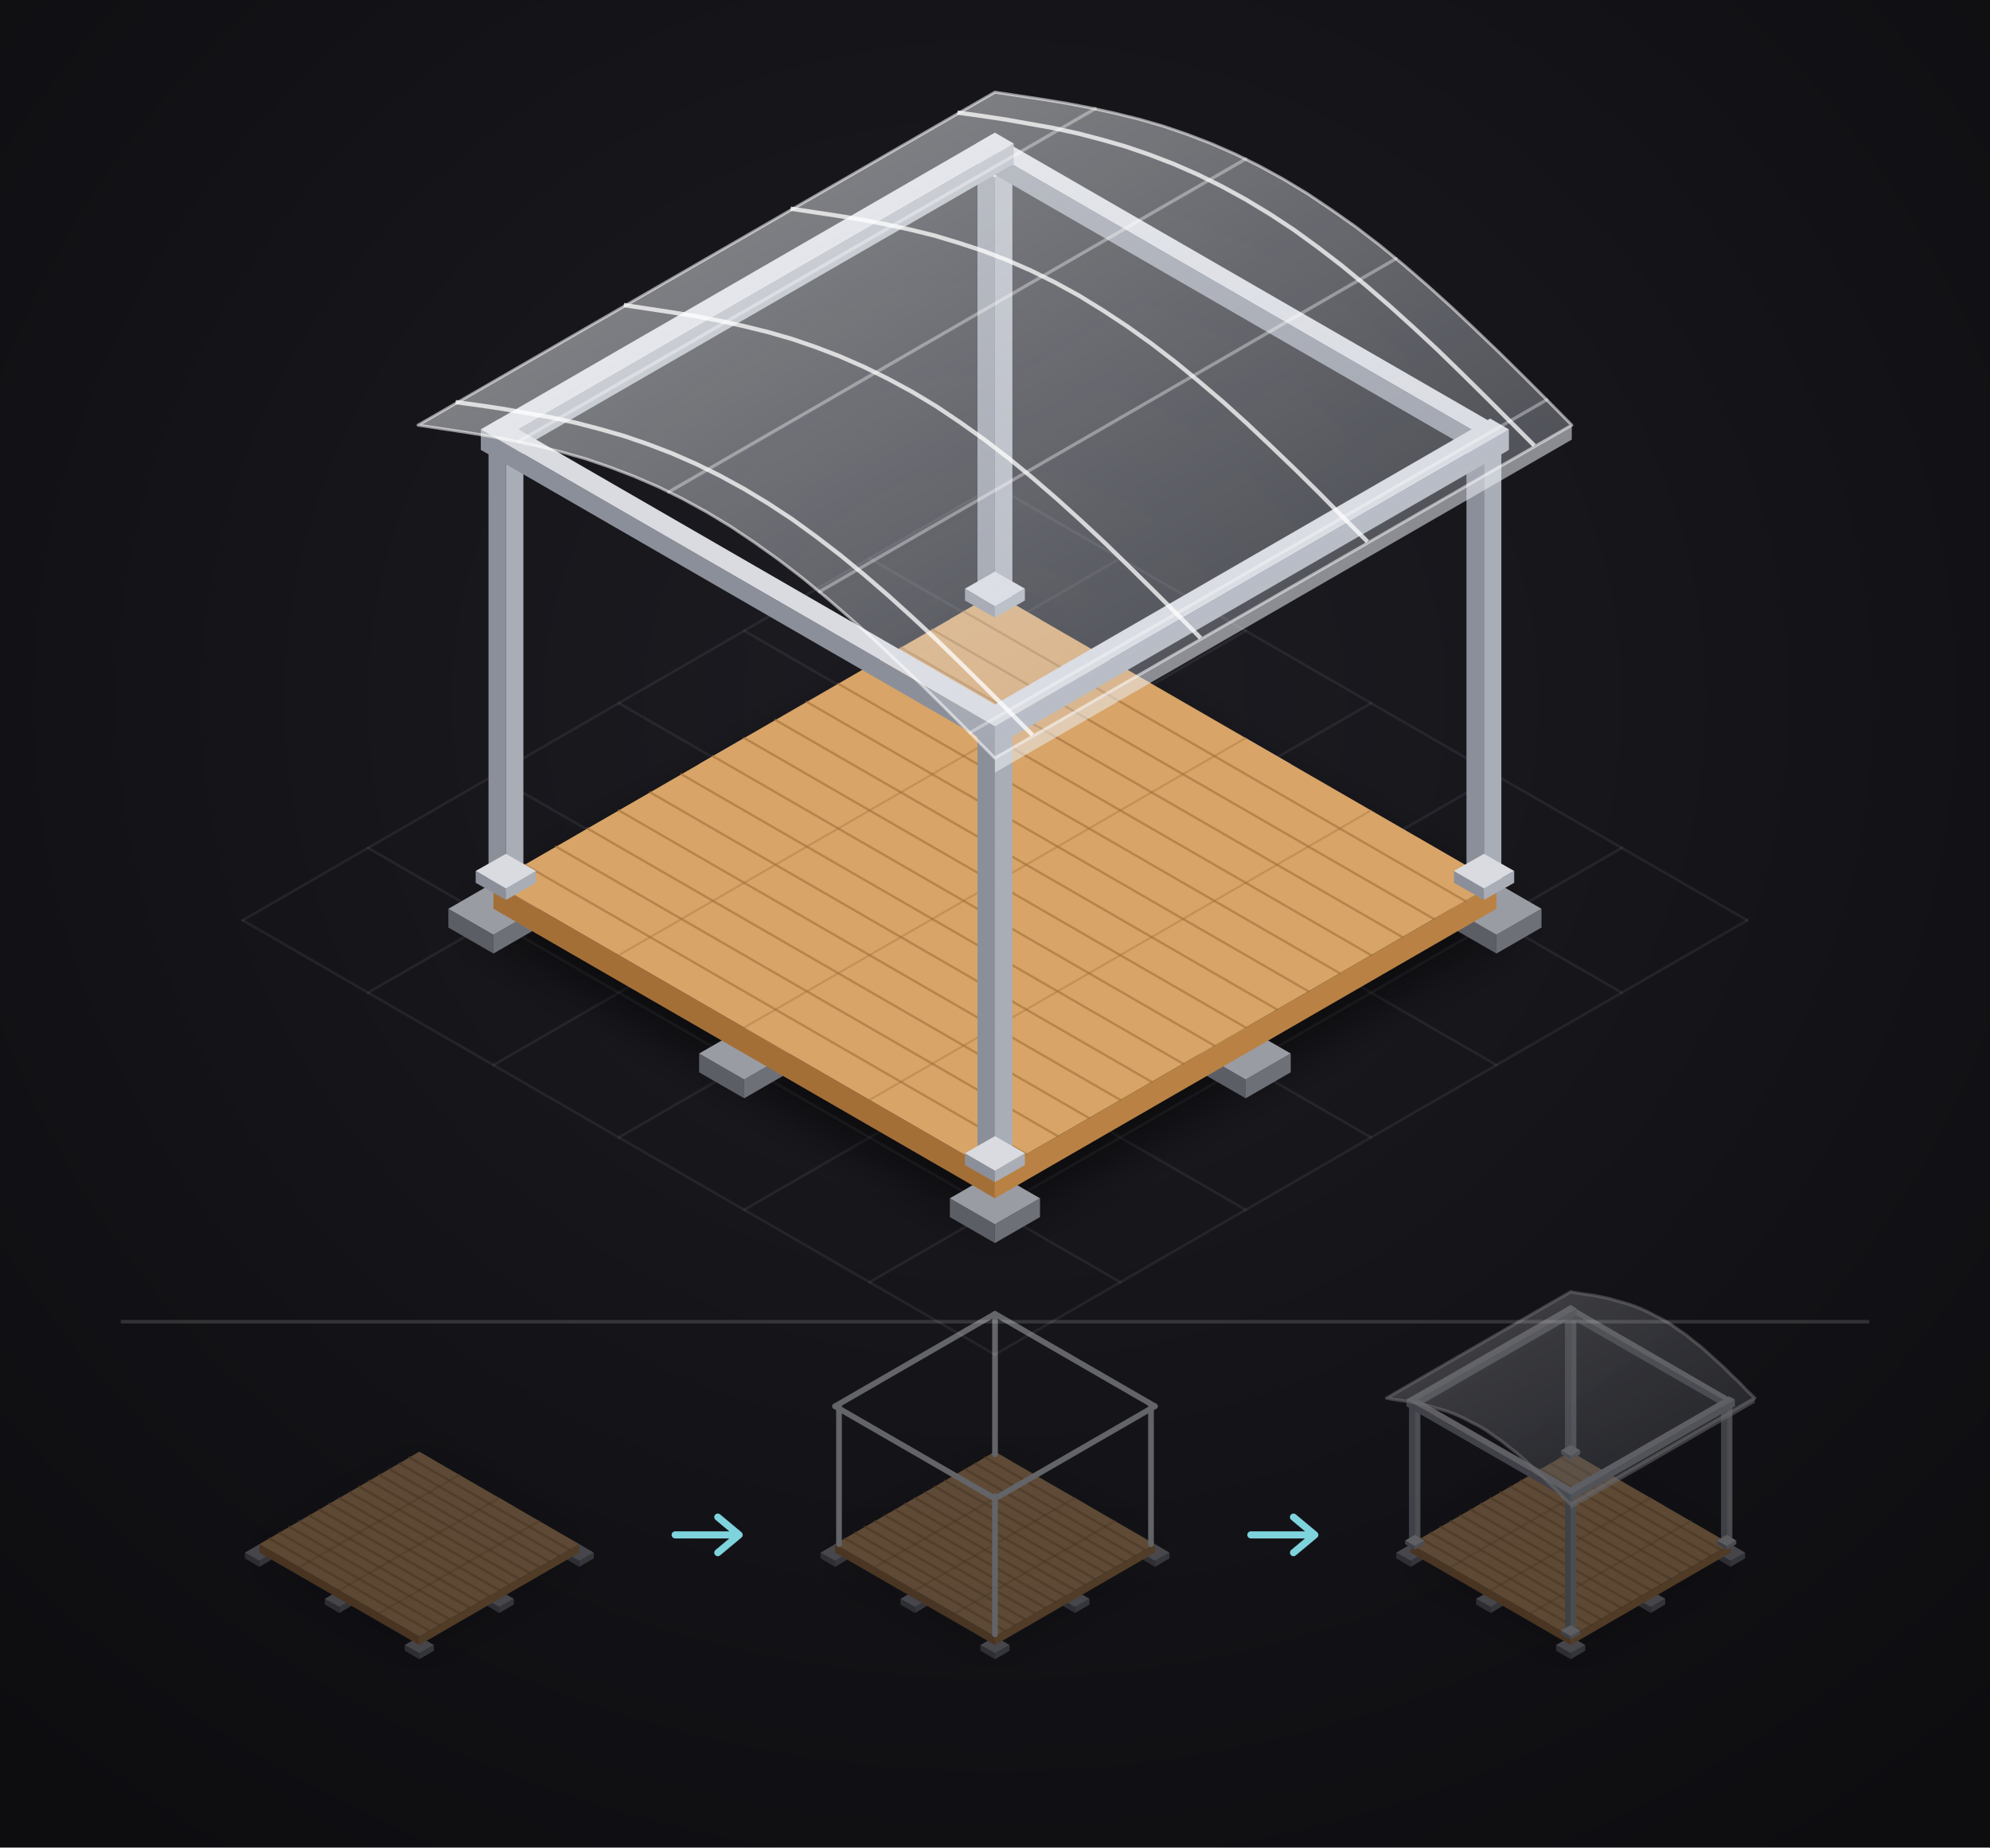
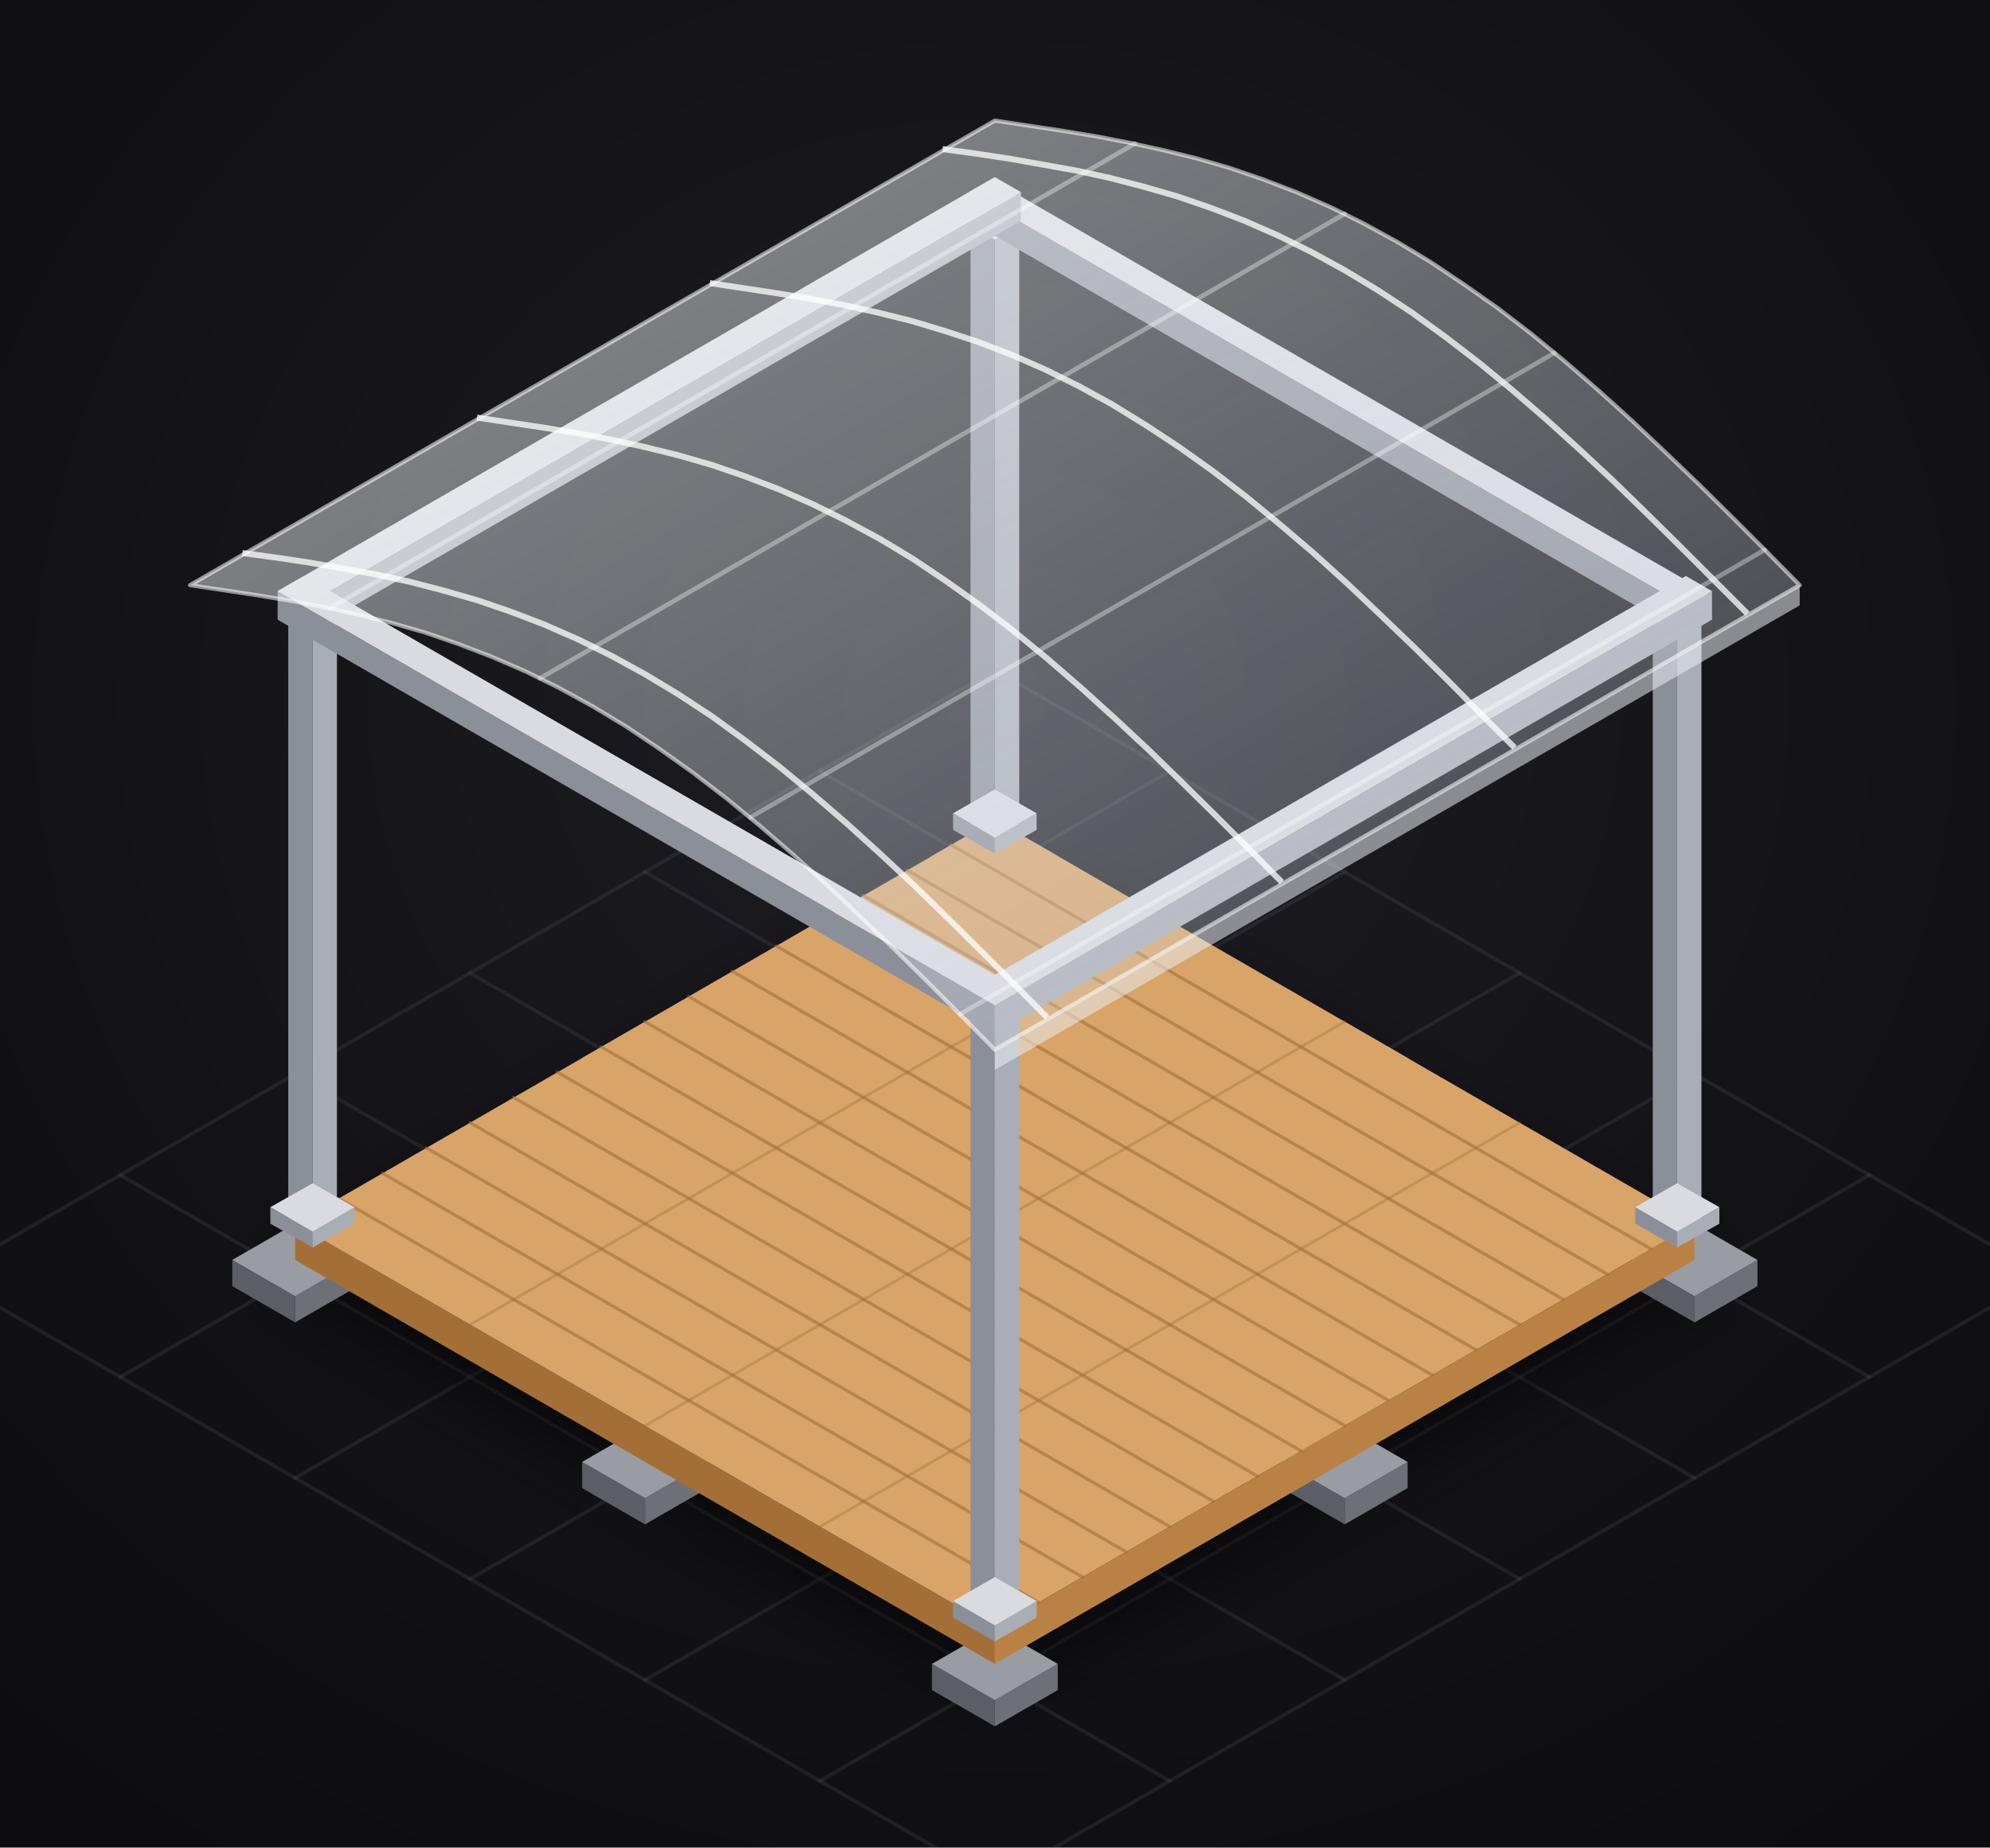
<svg xmlns="http://www.w3.org/2000/svg" viewBox="0 0 560 520" role="img" aria-labelledby="t d">
  <defs>
    <radialGradient id="fondo" cx=".5" cy=".38" r=".75">
      <stop stop-color="#1c1c22" />
      <stop offset="1" stop-color="#0d0d10" />
    </radialGradient>
    <filter id="blur" x="-30%" y="-30%" width="160%" height="160%">
      <feGaussianBlur stdDeviation="7" />
    </filter>
    <linearGradient id="vidrio" x1="0" y1="0" x2="1" y2="1">
      <stop stop-color="#ffffff" stop-opacity=".55" />
      <stop offset="1" stop-color="#cfd6e4" stop-opacity=".22" />
    </linearGradient>
    <linearGradient id="molde" x1="0" y1="0" x2="0" y2="1">
      <stop stop-color="#7fd3dc" stop-opacity=".30" />
      <stop offset="1" stop-color="#7fd3dc" stop-opacity=".14" />
    </linearGradient>
    <pattern id="tablas" width="10" height="10" patternUnits="userSpaceOnUse">
      <rect width="10" height="10" fill="#d8a467" />
      <path d="M0 9.5H10" stroke="#9c6a35" stroke-opacity=".55" />
    </pattern>
  </defs>
  <style>

@keyframes deck{0%{opacity:0;transform:translateY(-30px)}6%,92%{opacity:1;transform:none}98%,100%{opacity:0;transform:none}}
@keyframes postes{0%,26%{opacity:0;transform:scaleY(0)}36%,92%{opacity:1;transform:scaleY(1)}98%,100%{opacity:0;transform:scaleY(1)}}
@keyframes vigas{0%,36%{opacity:0;transform:translateY(-26px)}44%,92%{opacity:1;transform:none}98%,100%{opacity:0}}
@keyframes techo{0%,52%{opacity:0;transform:translateY(-70px)}64%,92%{opacity:1;transform:none}98%,100%{opacity:0}}
.deck{animation:deck 9s cubic-bezier(.2,.8,.2,1) infinite}
.postes{transform-box:fill-box;transform-origin:50% 100%;animation:postes 9s cubic-bezier(.2,.8,.2,1) infinite}
.vigas{animation:vigas 9s cubic-bezier(.2,.8,.2,1) infinite}
.techo{animation:techo 9s cubic-bezier(.2,.8,.2,1) infinite}
@keyframes paso1{0%,5%{opacity:.38}9%,28%{opacity:1}32%,100%{opacity:.38}}
.paso1{animation:paso1 9s ease-in-out infinite;opacity:.38}
@keyframes paso2{0%,29%{opacity:.38}33%,54%{opacity:1}58%,100%{opacity:.38}}
.paso2{animation:paso2 9s ease-in-out infinite;opacity:.38}
@keyframes paso3{0%,55%{opacity:.38}59%,90%{opacity:1}94%,100%{opacity:.38}}
.paso3{animation:paso3 9s ease-in-out infinite;opacity:.38}
.en-pausa *{animation-play-state:paused!important}
@media (prefers-reduced-motion:reduce){*{animation:none!important}}
</style>
  <rect width="560" height="520" fill="url(#fondo)" />
-   <g transform="translate(20.7 55.3) scale(0.926)">
+   <g transform="translate(-81.8 74.9) scale(1.292)">
    <line x1="280.0" y1="88.0" x2="51.4" y2="220.0" stroke="#8a8796" stroke-width="0.8" stroke-linecap="round" opacity="0.13" />
    <line x1="280.0" y1="88.0" x2="508.6" y2="220.0" stroke="#8a8796" stroke-width="0.8" stroke-linecap="round" opacity="0.13" />
    <line x1="318.1" y1="110.0" x2="89.5" y2="242.0" stroke="#8a8796" stroke-width="0.8" stroke-linecap="round" opacity="0.13" />
    <line x1="241.9" y1="110.0" x2="470.5" y2="242.0" stroke="#8a8796" stroke-width="0.8" stroke-linecap="round" opacity="0.13" />
    <line x1="356.2" y1="132.0" x2="127.6" y2="264.0" stroke="#8a8796" stroke-width="0.8" stroke-linecap="round" opacity="0.13" />
    <line x1="203.8" y1="132.0" x2="432.4" y2="264.0" stroke="#8a8796" stroke-width="0.8" stroke-linecap="round" opacity="0.13" />
    <line x1="394.3" y1="154.0" x2="165.7" y2="286.0" stroke="#8a8796" stroke-width="0.8" stroke-linecap="round" opacity="0.13" />
    <line x1="165.7" y1="154.0" x2="394.3" y2="286.0" stroke="#8a8796" stroke-width="0.8" stroke-linecap="round" opacity="0.13" />
    <line x1="432.4" y1="176.0" x2="203.8" y2="308.0" stroke="#8a8796" stroke-width="0.8" stroke-linecap="round" opacity="0.13" />
    <line x1="127.6" y1="176.0" x2="356.2" y2="308.0" stroke="#8a8796" stroke-width="0.8" stroke-linecap="round" opacity="0.13" />
    <line x1="470.5" y1="198.0" x2="241.9" y2="330.0" stroke="#8a8796" stroke-width="0.8" stroke-linecap="round" opacity="0.13" />
    <line x1="89.5" y1="198.0" x2="318.1" y2="330.0" stroke="#8a8796" stroke-width="0.8" stroke-linecap="round" opacity="0.13" />
    <line x1="508.6" y1="220.0" x2="280.0" y2="352.0" stroke="#8a8796" stroke-width="0.8" stroke-linecap="round" opacity="0.13" />
    <line x1="51.4" y1="220.0" x2="280.0" y2="352.0" stroke="#8a8796" stroke-width="0.8" stroke-linecap="round" opacity="0.13" />
    <g class="deck">
      <polygon points="280.0,127.6 440.0,220.0 280.0,312.4 120.0,220.0" fill="#000" opacity="0.5" filter="url(#blur)" />
      <polygon points="266.3,134.2 280.0,142.1 280.0,136.4 266.3,128.5" fill="#5c5e65" />
      <polygon points="293.7,134.2 280.0,142.1 280.0,136.4 293.7,128.5" fill="#6e7077" />
      <polygon points="280.0,120.6 293.7,128.5 280.0,136.4 266.3,128.5" fill="#9a9ca3" />
      <polygon points="418.7,222.2 432.4,230.1 432.4,224.4 418.7,216.5" fill="#5c5e65" />
      <polygon points="446.1,222.2 432.4,230.1 432.4,224.4 446.1,216.5" fill="#6e7077" />
      <polygon points="432.4,208.6 446.1,216.5 432.4,224.4 418.7,216.5" fill="#9a9ca3" />
      <polygon points="113.9,222.2 127.6,230.1 127.6,224.4 113.9,216.5" fill="#5c5e65" />
      <polygon points="141.3,222.2 127.6,230.1 127.6,224.4 141.3,216.5" fill="#6e7077" />
      <polygon points="127.6,208.6 141.3,216.5 127.6,224.4 113.9,216.5" fill="#9a9ca3" />
      <polygon points="266.3,310.2 280.0,318.1 280.0,312.4 266.3,304.5" fill="#5c5e65" />
      <polygon points="293.7,310.2 280.0,318.1 280.0,312.4 293.7,304.5" fill="#6e7077" />
      <polygon points="280.0,296.6 293.7,304.5 280.0,312.4 266.3,304.5" fill="#9a9ca3" />
      <polygon points="342.5,178.2 356.2,186.1 356.2,180.4 342.5,172.5" fill="#5c5e65" />
      <polygon points="369.9,178.2 356.2,186.1 356.2,180.4 369.9,172.5" fill="#6e7077" />
      <polygon points="356.2,164.6 369.9,172.5 356.2,180.4 342.5,172.5" fill="#9a9ca3" />
      <polygon points="190.1,178.2 203.8,186.1 203.8,180.4 190.1,172.5" fill="#5c5e65" />
      <polygon points="217.5,178.2 203.8,186.1 203.8,180.4 217.5,172.5" fill="#6e7077" />
      <polygon points="203.8,164.6 217.5,172.5 203.8,180.4 190.1,172.5" fill="#9a9ca3" />
      <polygon points="342.5,266.2 356.2,274.1 356.2,268.4 342.5,260.5" fill="#5c5e65" />
      <polygon points="369.9,266.2 356.2,274.1 356.2,268.4 369.9,260.5" fill="#6e7077" />
      <polygon points="356.2,252.6 369.9,260.5 356.2,268.4 342.5,260.5" fill="#9a9ca3" />
      <polygon points="190.1,266.2 203.8,274.1 203.8,268.4 190.1,260.5" fill="#5c5e65" />
      <polygon points="217.5,266.2 203.8,274.1 203.8,268.4 217.5,260.5" fill="#6e7077" />
      <polygon points="203.8,252.6 217.5,260.5 203.8,268.4 190.1,260.5" fill="#9a9ca3" />
      <polygon points="127.6,216.5 280.0,304.5 280.0,296.6 127.6,208.6" fill="#a46f37" />
      <polygon points="432.4,216.5 280.0,304.5 280.0,296.6 432.4,208.6" fill="#b98244" />
      <polygon points="280.0,120.6 432.4,208.6 280.0,296.6 127.6,208.6" fill="#d8a467" />
      <line x1="270.5" y1="126.1" x2="422.9" y2="214.1" stroke="#9c6a35" stroke-width="0.7" stroke-linecap="round" opacity=".55" />
      <line x1="260.9" y1="131.6" x2="413.4" y2="219.6" stroke="#9c6a35" stroke-width="0.7" stroke-linecap="round" opacity=".55" />
      <line x1="251.4" y1="137.1" x2="403.8" y2="225.1" stroke="#9c6a35" stroke-width="0.7" stroke-linecap="round" opacity=".55" />
      <line x1="241.9" y1="142.6" x2="394.3" y2="230.6" stroke="#9c6a35" stroke-width="0.7" stroke-linecap="round" opacity=".55" />
      <line x1="232.4" y1="148.1" x2="384.8" y2="236.1" stroke="#9c6a35" stroke-width="0.7" stroke-linecap="round" opacity=".55" />
      <line x1="222.8" y1="153.6" x2="375.3" y2="241.6" stroke="#9c6a35" stroke-width="0.7" stroke-linecap="round" opacity=".55" />
      <line x1="213.3" y1="159.1" x2="365.7" y2="247.1" stroke="#9c6a35" stroke-width="0.7" stroke-linecap="round" opacity=".55" />
      <line x1="203.8" y1="164.6" x2="356.2" y2="252.6" stroke="#9c6a35" stroke-width="0.7" stroke-linecap="round" opacity=".55" />
      <line x1="194.3" y1="170.1" x2="346.7" y2="258.1" stroke="#9c6a35" stroke-width="0.7" stroke-linecap="round" opacity=".55" />
      <line x1="184.7" y1="175.6" x2="337.2" y2="263.6" stroke="#9c6a35" stroke-width="0.7" stroke-linecap="round" opacity=".55" />
      <line x1="175.2" y1="181.1" x2="327.6" y2="269.1" stroke="#9c6a35" stroke-width="0.7" stroke-linecap="round" opacity=".55" />
      <line x1="165.7" y1="186.6" x2="318.1" y2="274.6" stroke="#9c6a35" stroke-width="0.7" stroke-linecap="round" opacity=".55" />
      <line x1="156.2" y1="192.1" x2="308.6" y2="280.1" stroke="#9c6a35" stroke-width="0.7" stroke-linecap="round" opacity=".55" />
      <line x1="146.6" y1="197.6" x2="299.1" y2="285.6" stroke="#9c6a35" stroke-width="0.7" stroke-linecap="round" opacity=".55" />
      <line x1="137.1" y1="203.1" x2="289.5" y2="291.1" stroke="#9c6a35" stroke-width="0.7" stroke-linecap="round" opacity=".55" />
      <line x1="318.1" y1="142.6" x2="165.7" y2="230.6" stroke="#9c6a35" stroke-width="0.6" stroke-linecap="round" opacity=".35" />
      <line x1="356.2" y1="164.6" x2="203.8" y2="252.6" stroke="#9c6a35" stroke-width="0.6" stroke-linecap="round" opacity=".35" />
      <line x1="394.3" y1="186.6" x2="241.9" y2="274.6" stroke="#9c6a35" stroke-width="0.6" stroke-linecap="round" opacity=".35" />
    </g>
    <g class="postes">
      <polygon points="274.7,122.8 280.0,125.8 280.0,-5.7 274.7,-8.8" fill="#8b8f99" />
      <polygon points="285.3,122.8 280.0,125.8 280.0,-5.7 285.3,-8.8" fill="#a9adb6" />
      <polygon points="280.0,-11.9 285.3,-8.8 280.0,-5.7 274.7,-8.8" fill="#d9dbe0" />
      <polygon points="270.9,122.8 280.0,128.0 280.0,124.5 270.9,119.2" fill="#8b8f99" />
      <polygon points="289.1,122.8 280.0,128.0 280.0,124.5 289.1,119.2" fill="#a9adb6" />
      <polygon points="280.0,114.0 289.1,119.2 280.0,124.5 270.9,119.2" fill="#d9dbe0" />
      <polygon points="423.3,208.6 428.6,211.6 428.6,80.1 423.3,77.0" fill="#8b8f99" />
      <polygon points="433.9,208.6 428.6,211.6 428.6,80.1 433.9,77.0" fill="#a9adb6" />
      <polygon points="428.6,73.9 433.9,77.0 428.6,80.1 423.3,77.0" fill="#d9dbe0" />
      <polygon points="419.5,208.6 428.6,213.8 428.6,210.3 419.5,205.0" fill="#8b8f99" />
      <polygon points="437.8,208.6 428.6,213.8 428.6,210.3 437.8,205.0" fill="#a9adb6" />
      <polygon points="428.6,199.8 437.8,205.0 428.6,210.3 419.5,205.0" fill="#d9dbe0" />
      <polygon points="126.1,208.6 131.4,211.6 131.4,80.1 126.1,77.0" fill="#8b8f99" />
      <polygon points="136.7,208.6 131.4,211.6 131.4,80.1 136.7,77.0" fill="#a9adb6" />
      <polygon points="131.4,73.9 136.7,77.0 131.4,80.1 126.1,77.0" fill="#d9dbe0" />
      <polygon points="122.2,208.6 131.4,213.8 131.4,210.3 122.2,205.0" fill="#8b8f99" />
      <polygon points="140.5,208.6 131.4,213.8 131.4,210.3 140.5,205.0" fill="#a9adb6" />
      <polygon points="131.4,199.8 140.5,205.0 131.4,210.3 122.2,205.0" fill="#d9dbe0" />
      <polygon points="274.7,294.4 280.0,297.4 280.0,165.9 274.7,162.8" fill="#8b8f99" />
      <polygon points="285.3,294.4 280.0,297.4 280.0,165.9 285.3,162.8" fill="#a9adb6" />
      <polygon points="280.0,159.7 285.3,162.8 280.0,165.9 274.7,162.8" fill="#d9dbe0" />
      <polygon points="270.9,294.4 280.0,299.6 280.0,296.1 270.9,290.8" fill="#8b8f99" />
      <polygon points="289.1,294.4 280.0,299.6 280.0,296.1 289.1,290.8" fill="#a9adb6" />
      <polygon points="280.0,285.6 289.1,290.8 280.0,296.1 270.9,290.8" fill="#d9dbe0" />
    </g>
    <g class="vigas">
      <polygon points="274.3,-9.9 430.5,80.3 430.5,74.1 274.3,-16.1" fill="#8b8f99" />
      <polygon points="435.5,77.4 430.5,80.3 430.5,74.1 435.5,71.3" fill="#a9adb6" />
      <polygon points="279.2,-18.9 435.5,71.3 430.5,74.1 274.3,-16.1" fill="#d9dbe0" />
      <polygon points="123.8,77.0 129.5,80.3 129.5,74.1 123.8,70.8" fill="#8b8f99" />
      <polygon points="285.7,-9.9 129.5,80.3 129.5,74.1 285.7,-16.1" fill="#a9adb6" />
      <polygon points="280.0,-19.4 285.7,-16.1 129.5,74.1 123.8,70.8" fill="#d9dbe0" />
      <polygon points="274.3,163.9 280.0,167.2 280.0,161.0 274.3,157.7" fill="#8b8f99" />
      <polygon points="436.2,77.0 280.0,167.2 280.0,161.0 436.2,70.8" fill="#a9adb6" />
      <polygon points="430.5,67.5 436.2,70.8 280.0,161.0 274.3,157.7" fill="#d9dbe0" />
      <polygon points="123.8,77.0 280.0,167.2 280.0,161.0 123.8,70.8" fill="#8b8f99" />
      <polygon points="285.7,163.9 280.0,167.2 280.0,161.0 285.7,157.7" fill="#a9adb6" />
      <polygon points="129.5,67.5 285.7,157.7 280.0,161.0 123.8,70.8" fill="#d9dbe0" />
    </g>
    <g class="techo">
      <polygon points="280.0,-31.7 287.3,-30.6 294.6,-29.5 301.9,-28.3 309.2,-26.9 316.5,-25.3 323.8,-23.5 331.1,-21.4 338.4,-18.9 345.7,-16.1 353.0,-12.9 360.3,-9.3 367.6,-5.3 374.9,-0.9 382.2,4.0 389.6,9.2 396.9,14.8 404.2,20.8 411.5,27.1 418.8,33.7 426.1,40.6 433.4,47.6 440.7,54.8 448.0,62.1 455.3,69.5 280.0,170.7 272.7,163.3 265.4,156.0 258.1,148.8 250.8,141.8 243.5,134.9 236.2,128.3 228.9,122.0 221.6,116.0 214.3,110.4 207.0,105.2 199.7,100.3 192.4,95.9 185.1,91.9 177.8,88.3 170.4,85.1 163.1,82.3 155.8,79.8 148.5,77.7 141.2,75.9 133.9,74.3 126.6,72.9 119.3,71.7 112.0,70.6 104.7,69.5" fill="url(#vidrio)" stroke="#ffffff" stroke-width="0.9" stroke-linejoin="round" stroke-opacity=".55" />
      <polygon points="455.3,69.5 280.0,170.7 280.0,175.1 455.3,73.9" fill="#e9edf3" opacity=".55" />
      <path d="M268.6,-25.5 L275.9,-24.5 L283.2,-23.4 L290.5,-22.1 L297.8,-20.8 L305.1,-19.2 L312.4,-17.3 L319.7,-15.2 L327.0,-12.7 L334.3,-9.9 L341.6,-6.7 L348.9,-3.1 L356.2,0.9 L363.5,5.3 L370.8,10.1 L378.1,15.4 L385.4,21.0 L392.7,27.0 L400.0,33.3 L407.3,39.9 L414.6,46.7 L421.9,53.8 L429.2,61.0 L436.5,68.3 L443.9,75.7" fill="none" stroke="#ffffff" stroke-opacity=".75" stroke-width="1.3" />
      <path d="M217.9,3.7 L225.2,4.8 L232.5,5.9 L239.8,7.1 L247.1,8.5 L254.4,10.1 L261.7,11.9 L269.0,14.1 L276.3,16.5 L283.6,19.3 L290.9,22.5 L298.2,26.1 L305.5,30.1 L312.8,34.6 L320.1,39.4 L327.4,44.6 L334.7,50.2 L342.0,56.2 L349.4,62.5 L356.7,69.1 L364.0,76.0 L371.3,83.0 L378.6,90.2 L385.9,97.6 L393.2,104.9" fill="none" stroke="#ffffff" stroke-opacity=".75" stroke-width="1.3" />
      <path d="M167.2,33.0 L174.5,34.1 L181.8,35.2 L189.1,36.4 L196.4,37.8 L203.7,39.4 L211.0,41.2 L218.3,43.3 L225.6,45.8 L232.9,48.6 L240.2,51.8 L247.5,55.4 L254.9,59.4 L262.2,63.8 L269.5,68.7 L276.8,73.9 L284.1,79.5 L291.4,85.5 L298.7,91.8 L306.0,98.4 L313.3,105.2 L320.6,112.3 L327.9,119.5 L335.2,126.8 L342.5,134.2" fill="none" stroke="#ffffff" stroke-opacity=".75" stroke-width="1.3" />
      <path d="M116.1,62.5 L123.5,63.5 L130.8,64.6 L138.1,65.9 L145.4,67.2 L152.7,68.8 L160.0,70.7 L167.3,72.8 L174.6,75.3 L181.9,78.1 L189.2,81.3 L196.5,84.9 L203.8,88.9 L211.1,93.3 L218.4,98.1 L225.7,103.4 L233.0,109.0 L240.3,115.0 L247.6,121.3 L254.9,127.9 L262.2,134.7 L269.5,141.8 L276.8,149.0 L284.1,156.3 L291.4,163.7" fill="none" stroke="#ffffff" stroke-opacity=".75" stroke-width="1.3" />
      <line x1="310.5" y1="-26.7" x2="135.2" y2="74.5" stroke="#ffffff" stroke-width="1" stroke-linecap="round" stroke-opacity=".35" />
      <line x1="356.2" y1="-11.4" x2="180.9" y2="89.8" stroke="#ffffff" stroke-width="1" stroke-linecap="round" stroke-opacity=".35" />
      <line x1="401.9" y1="18.9" x2="226.7" y2="120.1" stroke="#ffffff" stroke-width="1" stroke-linecap="round" stroke-opacity=".35" />
      <line x1="447.7" y1="61.8" x2="272.4" y2="163.0" stroke="#ffffff" stroke-width="1" stroke-linecap="round" stroke-opacity=".35" />
    </g>
  </g>
-   <line x1="34" y1="372" x2="526" y2="372" stroke="#ffffff" stroke-opacity=".14" />
-   <g class="paso1">
-     <polygon points="118.0,410.7 165.3,438.0 118.0,465.3 70.7,438.0" fill="#000" opacity="0.5" filter="url(#blur)" />
-     <polygon points="113.9,412.6 118.0,415.0 118.0,413.3 113.9,411.0" fill="#5c5e65" />
-     <polygon points="122.1,412.6 118.0,415.0 118.0,413.3 122.1,411.0" fill="#6e7077" />
-     <polygon points="118.0,408.6 122.1,411.0 118.0,413.3 113.9,411.0" fill="#9a9ca3" />
-     <polygon points="159.0,438.6 163.0,441.0 163.0,439.3 159.0,437.0" fill="#5c5e65" />
-     <polygon points="167.1,438.6 163.0,441.0 163.0,439.3 167.1,437.0" fill="#6e7077" />
-     <polygon points="163.0,434.6 167.1,437.0 163.0,439.3 159.0,437.0" fill="#9a9ca3" />
-     <polygon points="68.9,438.6 73.0,441.0 73.0,439.3 68.9,437.0" fill="#5c5e65" />
-     <polygon points="77.0,438.6 73.0,441.0 73.0,439.3 77.0,437.0" fill="#6e7077" />
-     <polygon points="73.0,434.6 77.0,437.0 73.0,439.3 68.9,437.0" fill="#9a9ca3" />
-     <polygon points="113.9,464.6 118.0,467.0 118.0,465.3 113.9,463.0" fill="#5c5e65" />
-     <polygon points="122.1,464.6 118.0,467.0 118.0,465.3 122.1,463.0" fill="#6e7077" />
-     <polygon points="118.0,460.6 122.1,463.0 118.0,465.3 113.9,463.0" fill="#9a9ca3" />
-     <polygon points="136.5,425.6 140.5,428.0 140.5,426.3 136.5,424.0" fill="#5c5e65" />
-     <polygon points="144.6,425.6 140.5,428.0 140.5,426.3 144.6,424.0" fill="#6e7077" />
-     <polygon points="140.5,421.6 144.6,424.0 140.5,426.3 136.5,424.0" fill="#9a9ca3" />
-     <polygon points="91.4,425.6 95.5,428.0 95.5,426.3 91.4,424.0" fill="#5c5e65" />
-     <polygon points="99.5,425.6 95.5,428.0 95.5,426.3 99.5,424.0" fill="#6e7077" />
-     <polygon points="95.5,421.6 99.5,424.0 95.5,426.3 91.4,424.0" fill="#9a9ca3" />
-     <polygon points="136.5,451.6 140.5,454.0 140.5,452.3 136.5,450.0" fill="#5c5e65" />
-     <polygon points="144.6,451.6 140.5,454.0 140.5,452.3 144.6,450.0" fill="#6e7077" />
-     <polygon points="140.5,447.6 144.6,450.0 140.5,452.3 136.5,450.0" fill="#9a9ca3" />
-     <polygon points="91.4,451.6 95.5,454.0 95.5,452.3 91.4,450.0" fill="#5c5e65" />
-     <polygon points="99.5,451.6 95.5,454.0 95.5,452.3 99.5,450.0" fill="#6e7077" />
-     <polygon points="95.5,447.6 99.5,450.0 95.5,452.3 91.4,450.0" fill="#9a9ca3" />
-     <polygon points="73.0,437.0 118.0,463.0 118.0,460.6 73.0,434.6" fill="#a46f37" />
-     <polygon points="163.0,437.0 118.0,463.0 118.0,460.6 163.0,434.6" fill="#b98244" />
-     <polygon points="118.0,408.6 163.0,434.6 118.0,460.6 73.0,434.6" fill="#d8a467" />
-     <line x1="115.2" y1="410.2" x2="160.2" y2="436.2" stroke="#9c6a35" stroke-width="0.7" stroke-linecap="round" opacity=".55" />
-     <line x1="112.4" y1="411.9" x2="157.4" y2="437.9" stroke="#9c6a35" stroke-width="0.7" stroke-linecap="round" opacity=".55" />
-     <line x1="109.6" y1="413.5" x2="154.6" y2="439.5" stroke="#9c6a35" stroke-width="0.7" stroke-linecap="round" opacity=".55" />
-     <line x1="106.7" y1="415.1" x2="151.8" y2="441.1" stroke="#9c6a35" stroke-width="0.7" stroke-linecap="round" opacity=".55" />
-     <line x1="103.9" y1="416.7" x2="149.0" y2="442.7" stroke="#9c6a35" stroke-width="0.7" stroke-linecap="round" opacity=".55" />
-     <line x1="101.1" y1="418.4" x2="146.1" y2="444.4" stroke="#9c6a35" stroke-width="0.7" stroke-linecap="round" opacity=".55" />
-     <line x1="98.3" y1="420.0" x2="143.3" y2="446.0" stroke="#9c6a35" stroke-width="0.7" stroke-linecap="round" opacity=".55" />
-     <line x1="95.5" y1="421.6" x2="140.5" y2="447.6" stroke="#9c6a35" stroke-width="0.7" stroke-linecap="round" opacity=".55" />
-     <line x1="92.7" y1="423.2" x2="137.7" y2="449.2" stroke="#9c6a35" stroke-width="0.7" stroke-linecap="round" opacity=".55" />
-     <line x1="89.9" y1="424.9" x2="134.9" y2="450.9" stroke="#9c6a35" stroke-width="0.7" stroke-linecap="round" opacity=".55" />
-     <line x1="87.0" y1="426.5" x2="132.1" y2="452.5" stroke="#9c6a35" stroke-width="0.7" stroke-linecap="round" opacity=".55" />
-     <line x1="84.2" y1="428.1" x2="129.3" y2="454.1" stroke="#9c6a35" stroke-width="0.7" stroke-linecap="round" opacity=".55" />
-     <line x1="81.4" y1="429.7" x2="126.4" y2="455.7" stroke="#9c6a35" stroke-width="0.7" stroke-linecap="round" opacity=".55" />
-     <line x1="78.6" y1="431.4" x2="123.6" y2="457.4" stroke="#9c6a35" stroke-width="0.7" stroke-linecap="round" opacity=".55" />
-     <line x1="75.8" y1="433.0" x2="120.8" y2="459.0" stroke="#9c6a35" stroke-width="0.7" stroke-linecap="round" opacity=".55" />
-     <line x1="129.3" y1="415.1" x2="84.2" y2="441.1" stroke="#9c6a35" stroke-width="0.6" stroke-linecap="round" opacity=".35" />
-     <line x1="140.5" y1="421.6" x2="95.5" y2="447.6" stroke="#9c6a35" stroke-width="0.6" stroke-linecap="round" opacity=".35" />
-     <line x1="151.8" y1="428.1" x2="106.7" y2="454.1" stroke="#9c6a35" stroke-width="0.6" stroke-linecap="round" opacity=".35" />
-   </g>
-   <path d="M190 432H207M202 427L208 432L202 437" fill="none" stroke="#7fd3dc" stroke-width="2" stroke-linecap="round" stroke-linejoin="round" />
-   <g class="paso2">
-     <polygon points="280.0,410.7 327.3,438.0 280.0,465.3 232.7,438.0" fill="#000" opacity="0.5" filter="url(#blur)" />
-     <polygon points="275.9,412.6 280.0,415.0 280.0,413.3 275.9,411.0" fill="#5c5e65" />
-     <polygon points="284.1,412.6 280.0,415.0 280.0,413.3 284.1,411.0" fill="#6e7077" />
-     <polygon points="280.0,408.6 284.1,411.0 280.0,413.3 275.9,411.0" fill="#9a9ca3" />
-     <polygon points="321.0,438.6 325.0,441.0 325.0,439.3 321.0,437.0" fill="#5c5e65" />
-     <polygon points="329.1,438.6 325.0,441.0 325.0,439.3 329.1,437.0" fill="#6e7077" />
-     <polygon points="325.0,434.6 329.1,437.0 325.0,439.3 321.0,437.0" fill="#9a9ca3" />
-     <polygon points="230.9,438.6 235.0,441.0 235.0,439.3 230.9,437.0" fill="#5c5e65" />
-     <polygon points="239.0,438.6 235.0,441.0 235.0,439.3 239.0,437.0" fill="#6e7077" />
-     <polygon points="235.0,434.6 239.0,437.0 235.0,439.3 230.9,437.0" fill="#9a9ca3" />
-     <polygon points="275.9,464.6 280.0,467.0 280.0,465.3 275.9,463.0" fill="#5c5e65" />
-     <polygon points="284.1,464.6 280.0,467.0 280.0,465.3 284.1,463.0" fill="#6e7077" />
-     <polygon points="280.0,460.6 284.1,463.0 280.0,465.3 275.9,463.0" fill="#9a9ca3" />
-     <polygon points="298.5,425.6 302.5,428.0 302.5,426.3 298.5,424.0" fill="#5c5e65" />
-     <polygon points="306.6,425.6 302.5,428.0 302.5,426.3 306.6,424.0" fill="#6e7077" />
-     <polygon points="302.5,421.6 306.6,424.0 302.5,426.3 298.5,424.0" fill="#9a9ca3" />
-     <polygon points="253.4,425.6 257.5,428.0 257.5,426.3 253.4,424.0" fill="#5c5e65" />
-     <polygon points="261.5,425.6 257.5,428.0 257.5,426.3 261.5,424.0" fill="#6e7077" />
-     <polygon points="257.5,421.6 261.5,424.0 257.5,426.3 253.4,424.0" fill="#9a9ca3" />
-     <polygon points="298.5,451.6 302.5,454.0 302.5,452.3 298.5,450.0" fill="#5c5e65" />
-     <polygon points="306.6,451.6 302.5,454.0 302.5,452.3 306.6,450.0" fill="#6e7077" />
-     <polygon points="302.5,447.6 306.6,450.0 302.5,452.3 298.5,450.0" fill="#9a9ca3" />
-     <polygon points="253.4,451.6 257.5,454.0 257.5,452.3 253.4,450.0" fill="#5c5e65" />
-     <polygon points="261.5,451.6 257.5,454.0 257.5,452.3 261.5,450.0" fill="#6e7077" />
-     <polygon points="257.5,447.6 261.5,450.0 257.5,452.3 253.4,450.0" fill="#9a9ca3" />
-     <polygon points="235.0,437.0 280.0,463.0 280.0,460.6 235.0,434.6" fill="#a46f37" />
-     <polygon points="325.0,437.0 280.0,463.0 280.0,460.6 325.0,434.6" fill="#b98244" />
-     <polygon points="280.0,408.6 325.0,434.6 280.0,460.6 235.0,434.6" fill="#d8a467" />
-     <line x1="277.2" y1="410.2" x2="322.2" y2="436.2" stroke="#9c6a35" stroke-width="0.7" stroke-linecap="round" opacity=".55" />
-     <line x1="274.4" y1="411.9" x2="319.4" y2="437.9" stroke="#9c6a35" stroke-width="0.7" stroke-linecap="round" opacity=".55" />
-     <line x1="271.6" y1="413.5" x2="316.6" y2="439.5" stroke="#9c6a35" stroke-width="0.7" stroke-linecap="round" opacity=".55" />
-     <line x1="268.7" y1="415.1" x2="313.8" y2="441.1" stroke="#9c6a35" stroke-width="0.7" stroke-linecap="round" opacity=".55" />
-     <line x1="265.9" y1="416.7" x2="311.0" y2="442.7" stroke="#9c6a35" stroke-width="0.7" stroke-linecap="round" opacity=".55" />
-     <line x1="263.1" y1="418.4" x2="308.1" y2="444.4" stroke="#9c6a35" stroke-width="0.7" stroke-linecap="round" opacity=".55" />
-     <line x1="260.3" y1="420.0" x2="305.3" y2="446.0" stroke="#9c6a35" stroke-width="0.7" stroke-linecap="round" opacity=".55" />
-     <line x1="257.5" y1="421.6" x2="302.5" y2="447.6" stroke="#9c6a35" stroke-width="0.7" stroke-linecap="round" opacity=".55" />
-     <line x1="254.7" y1="423.2" x2="299.7" y2="449.2" stroke="#9c6a35" stroke-width="0.7" stroke-linecap="round" opacity=".55" />
-     <line x1="251.9" y1="424.9" x2="296.9" y2="450.9" stroke="#9c6a35" stroke-width="0.7" stroke-linecap="round" opacity=".55" />
-     <line x1="249.0" y1="426.5" x2="294.1" y2="452.5" stroke="#9c6a35" stroke-width="0.7" stroke-linecap="round" opacity=".55" />
-     <line x1="246.2" y1="428.1" x2="291.3" y2="454.1" stroke="#9c6a35" stroke-width="0.7" stroke-linecap="round" opacity=".55" />
-     <line x1="243.4" y1="429.7" x2="288.4" y2="455.7" stroke="#9c6a35" stroke-width="0.7" stroke-linecap="round" opacity=".55" />
-     <line x1="240.6" y1="431.4" x2="285.6" y2="457.4" stroke="#9c6a35" stroke-width="0.7" stroke-linecap="round" opacity=".55" />
-     <line x1="237.8" y1="433.0" x2="282.8" y2="459.0" stroke="#9c6a35" stroke-width="0.7" stroke-linecap="round" opacity=".55" />
-     <line x1="291.3" y1="415.1" x2="246.2" y2="441.1" stroke="#9c6a35" stroke-width="0.6" stroke-linecap="round" opacity=".35" />
-     <line x1="302.5" y1="421.6" x2="257.5" y2="447.6" stroke="#9c6a35" stroke-width="0.6" stroke-linecap="round" opacity=".35" />
-     <line x1="313.8" y1="428.1" x2="268.7" y2="454.1" stroke="#9c6a35" stroke-width="0.6" stroke-linecap="round" opacity=".35" />
-     <line x1="280.0" y1="409.3" x2="280.0" y2="370.4" stroke="#e6e7ea" stroke-width="1.6" stroke-linecap="round" />
-     <line x1="323.9" y1="434.6" x2="323.9" y2="395.8" stroke="#e6e7ea" stroke-width="1.6" stroke-linecap="round" />
-     <line x1="236.1" y1="434.6" x2="236.1" y2="395.8" stroke="#e6e7ea" stroke-width="1.6" stroke-linecap="round" />
-     <line x1="280.0" y1="460.0" x2="280.0" y2="421.1" stroke="#e6e7ea" stroke-width="1.6" stroke-linecap="round" />
-     <line x1="280.0" y1="369.8" x2="325.0" y2="395.8" stroke="#e6e7ea" stroke-width="1.6" stroke-linecap="round" />
-     <line x1="280.0" y1="369.8" x2="235.0" y2="395.8" stroke="#e6e7ea" stroke-width="1.6" stroke-linecap="round" />
-     <line x1="325.0" y1="395.8" x2="280.0" y2="421.8" stroke="#e6e7ea" stroke-width="1.6" stroke-linecap="round" />
-     <line x1="235.0" y1="395.8" x2="280.0" y2="421.8" stroke="#e6e7ea" stroke-width="1.6" stroke-linecap="round" />
-   </g>
-   <path d="M352 432H369M364 427L370 432L364 437" fill="none" stroke="#7fd3dc" stroke-width="2" stroke-linecap="round" stroke-linejoin="round" />
-   <g class="paso3">
-     <polygon points="442.0,410.7 489.3,438.0 442.0,465.3 394.7,438.0" fill="#000" opacity="0.5" filter="url(#blur)" />
-     <polygon points="437.9,412.6 442.0,415.0 442.0,413.3 437.9,411.0" fill="#5c5e65" />
-     <polygon points="446.1,412.6 442.0,415.0 442.0,413.3 446.1,411.0" fill="#6e7077" />
-     <polygon points="442.0,408.6 446.1,411.0 442.0,413.3 437.9,411.0" fill="#9a9ca3" />
-     <polygon points="483.0,438.6 487.0,441.0 487.0,439.3 483.0,437.0" fill="#5c5e65" />
-     <polygon points="491.1,438.6 487.0,441.0 487.0,439.3 491.1,437.0" fill="#6e7077" />
-     <polygon points="487.0,434.6 491.1,437.0 487.0,439.3 483.0,437.0" fill="#9a9ca3" />
-     <polygon points="392.9,438.6 397.0,441.0 397.0,439.3 392.9,437.0" fill="#5c5e65" />
-     <polygon points="401.0,438.6 397.0,441.0 397.0,439.3 401.0,437.0" fill="#6e7077" />
-     <polygon points="397.0,434.6 401.0,437.0 397.0,439.3 392.9,437.0" fill="#9a9ca3" />
-     <polygon points="437.9,464.6 442.0,467.0 442.0,465.3 437.9,463.0" fill="#5c5e65" />
-     <polygon points="446.1,464.6 442.0,467.0 442.0,465.3 446.1,463.0" fill="#6e7077" />
-     <polygon points="442.0,460.6 446.1,463.0 442.0,465.3 437.9,463.0" fill="#9a9ca3" />
-     <polygon points="460.5,425.6 464.5,428.0 464.5,426.3 460.5,424.0" fill="#5c5e65" />
-     <polygon points="468.6,425.6 464.5,428.0 464.5,426.3 468.6,424.0" fill="#6e7077" />
-     <polygon points="464.5,421.6 468.6,424.0 464.5,426.3 460.5,424.0" fill="#9a9ca3" />
-     <polygon points="415.4,425.6 419.5,428.0 419.5,426.3 415.4,424.0" fill="#5c5e65" />
-     <polygon points="423.5,425.6 419.5,428.0 419.5,426.3 423.5,424.0" fill="#6e7077" />
-     <polygon points="419.5,421.6 423.5,424.0 419.5,426.3 415.4,424.0" fill="#9a9ca3" />
-     <polygon points="460.5,451.6 464.5,454.0 464.5,452.3 460.5,450.0" fill="#5c5e65" />
-     <polygon points="468.6,451.6 464.5,454.0 464.5,452.3 468.6,450.0" fill="#6e7077" />
-     <polygon points="464.5,447.6 468.6,450.0 464.5,452.3 460.5,450.0" fill="#9a9ca3" />
-     <polygon points="415.4,451.6 419.5,454.0 419.5,452.3 415.4,450.0" fill="#5c5e65" />
-     <polygon points="423.5,451.6 419.5,454.0 419.5,452.3 423.5,450.0" fill="#6e7077" />
-     <polygon points="419.5,447.6 423.5,450.0 419.5,452.3 415.4,450.0" fill="#9a9ca3" />
-     <polygon points="397.0,437.0 442.0,463.0 442.0,460.6 397.0,434.6" fill="#a46f37" />
-     <polygon points="487.0,437.0 442.0,463.0 442.0,460.6 487.0,434.6" fill="#b98244" />
-     <polygon points="442.0,408.6 487.0,434.6 442.0,460.6 397.0,434.6" fill="#d8a467" />
-     <line x1="439.2" y1="410.2" x2="484.2" y2="436.2" stroke="#9c6a35" stroke-width="0.7" stroke-linecap="round" opacity=".55" />
-     <line x1="436.4" y1="411.9" x2="481.4" y2="437.9" stroke="#9c6a35" stroke-width="0.7" stroke-linecap="round" opacity=".55" />
-     <line x1="433.6" y1="413.5" x2="478.6" y2="439.5" stroke="#9c6a35" stroke-width="0.7" stroke-linecap="round" opacity=".55" />
-     <line x1="430.7" y1="415.1" x2="475.8" y2="441.1" stroke="#9c6a35" stroke-width="0.7" stroke-linecap="round" opacity=".55" />
-     <line x1="427.9" y1="416.7" x2="473.0" y2="442.7" stroke="#9c6a35" stroke-width="0.7" stroke-linecap="round" opacity=".55" />
-     <line x1="425.1" y1="418.4" x2="470.1" y2="444.4" stroke="#9c6a35" stroke-width="0.7" stroke-linecap="round" opacity=".55" />
-     <line x1="422.3" y1="420.0" x2="467.3" y2="446.0" stroke="#9c6a35" stroke-width="0.7" stroke-linecap="round" opacity=".55" />
-     <line x1="419.5" y1="421.6" x2="464.5" y2="447.6" stroke="#9c6a35" stroke-width="0.7" stroke-linecap="round" opacity=".55" />
-     <line x1="416.7" y1="423.2" x2="461.7" y2="449.2" stroke="#9c6a35" stroke-width="0.7" stroke-linecap="round" opacity=".55" />
-     <line x1="413.9" y1="424.9" x2="458.9" y2="450.9" stroke="#9c6a35" stroke-width="0.7" stroke-linecap="round" opacity=".55" />
-     <line x1="411.0" y1="426.5" x2="456.1" y2="452.5" stroke="#9c6a35" stroke-width="0.7" stroke-linecap="round" opacity=".55" />
-     <line x1="408.2" y1="428.1" x2="453.3" y2="454.1" stroke="#9c6a35" stroke-width="0.7" stroke-linecap="round" opacity=".55" />
-     <line x1="405.4" y1="429.7" x2="450.4" y2="455.7" stroke="#9c6a35" stroke-width="0.7" stroke-linecap="round" opacity=".55" />
-     <line x1="402.6" y1="431.4" x2="447.6" y2="457.4" stroke="#9c6a35" stroke-width="0.7" stroke-linecap="round" opacity=".55" />
-     <line x1="399.8" y1="433.0" x2="444.8" y2="459.0" stroke="#9c6a35" stroke-width="0.7" stroke-linecap="round" opacity=".55" />
-     <line x1="453.3" y1="415.1" x2="408.2" y2="441.1" stroke="#9c6a35" stroke-width="0.6" stroke-linecap="round" opacity=".35" />
-     <line x1="464.5" y1="421.6" x2="419.5" y2="447.6" stroke="#9c6a35" stroke-width="0.6" stroke-linecap="round" opacity=".35" />
-     <line x1="475.8" y1="428.1" x2="430.7" y2="454.1" stroke="#9c6a35" stroke-width="0.6" stroke-linecap="round" opacity=".35" />
-     <polygon points="440.4,409.3 442.0,410.2 442.0,371.3 440.4,370.4" fill="#8b8f99" />
-     <polygon points="443.6,409.3 442.0,410.2 442.0,371.3 443.6,370.4" fill="#a9adb6" />
-     <polygon points="442.0,369.5 443.6,370.4 442.0,371.3 440.4,370.4" fill="#d9dbe0" />
-     <polygon points="439.3,409.3 442.0,410.8 442.0,409.8 439.3,408.2" fill="#8b8f99" />
-     <polygon points="444.7,409.3 442.0,410.8 442.0,409.8 444.7,408.2" fill="#a9adb6" />
-     <polygon points="442.0,406.7 444.7,408.2 442.0,409.8 439.3,408.2" fill="#d9dbe0" />
-     <polygon points="484.3,434.6 485.9,435.5 485.9,396.7 484.3,395.8" fill="#8b8f99" />
-     <polygon points="487.5,434.6 485.9,435.5 485.9,396.7 487.5,395.8" fill="#a9adb6" />
-     <polygon points="485.9,394.8 487.5,395.8 485.9,396.7 484.3,395.8" fill="#d9dbe0" />
-     <polygon points="483.2,434.6 485.9,436.2 485.9,435.1 483.2,433.6" fill="#8b8f99" />
-     <polygon points="488.6,434.6 485.9,436.2 485.9,435.1 488.6,433.6" fill="#a9adb6" />
-     <polygon points="485.9,432.0 488.6,433.6 485.9,435.1 483.2,433.6" fill="#d9dbe0" />
-     <polygon points="396.5,434.6 398.1,435.5 398.1,396.7 396.5,395.8" fill="#8b8f99" />
-     <polygon points="399.7,434.6 398.1,435.5 398.1,396.7 399.7,395.8" fill="#a9adb6" />
-     <polygon points="398.1,394.8 399.7,395.8 398.1,396.7 396.5,395.8" fill="#d9dbe0" />
-     <polygon points="395.4,434.6 398.1,436.2 398.1,435.1 395.4,433.6" fill="#8b8f99" />
-     <polygon points="400.8,434.6 398.1,436.2 398.1,435.1 400.8,433.6" fill="#a9adb6" />
-     <polygon points="398.1,432.0 400.8,433.6 398.1,435.1 395.4,433.6" fill="#d9dbe0" />
-     <polygon points="440.4,460.0 442.0,460.9 442.0,422.0 440.4,421.1" fill="#8b8f99" />
-     <polygon points="443.6,460.0 442.0,460.9 442.0,422.0 443.6,421.1" fill="#a9adb6" />
-     <polygon points="442.0,420.2 443.6,421.1 442.0,422.0 440.4,421.1" fill="#d9dbe0" />
-     <polygon points="439.3,460.0 442.0,461.5 442.0,460.5 439.3,458.9" fill="#8b8f99" />
-     <polygon points="444.7,460.0 442.0,461.5 442.0,460.5 444.7,458.9" fill="#a9adb6" />
-     <polygon points="442.0,457.4 444.7,458.9 442.0,460.5 439.3,458.9" fill="#d9dbe0" />
-     <polygon points="440.3,370.1 486.5,396.7 486.5,394.9 440.3,368.3" fill="#8b8f99" />
-     <polygon points="487.9,395.9 486.5,396.7 486.5,394.9 487.9,394.1" fill="#a9adb6" />
-     <polygon points="441.8,367.4 487.9,394.1 486.5,394.9 440.3,368.3" fill="#d9dbe0" />
-     <polygon points="395.8,395.8 397.5,396.7 397.5,394.9 395.8,393.9" fill="#8b8f99" />
-     <polygon points="443.7,370.1 397.5,396.7 397.5,394.9 443.7,368.3" fill="#a9adb6" />
-     <polygon points="442.0,367.3 443.7,368.3 397.5,394.9 395.8,393.9" fill="#d9dbe0" />
-     <polygon points="440.3,421.4 442.0,422.4 442.0,420.6 440.3,419.6" fill="#8b8f99" />
-     <polygon points="488.2,395.8 442.0,422.4 442.0,420.6 488.2,393.9" fill="#a9adb6" />
-     <polygon points="486.5,393.0 488.2,393.9 442.0,420.6 440.3,419.6" fill="#d9dbe0" />
-     <polygon points="395.8,395.8 442.0,422.4 442.0,420.6 395.8,393.9" fill="#8b8f99" />
-     <polygon points="443.7,421.4 442.0,422.4 442.0,420.6 443.7,419.6" fill="#a9adb6" />
-     <polygon points="397.5,393.0 443.7,419.6 442.0,420.6 395.8,393.9" fill="#d9dbe0" />
-     <polygon points="442.0,363.6 444.2,364.0 446.3,364.3 448.5,364.6 450.6,365.0 452.8,365.5 454.9,366.1 457.1,366.7 459.3,367.4 461.4,368.2 463.6,369.2 465.7,370.3 467.9,371.4 470.1,372.7 472.2,374.2 474.4,375.7 476.5,377.4 478.7,379.1 480.8,381.0 483.0,383.0 485.2,385.0 487.3,387.1 489.5,389.2 491.6,391.4 493.8,393.5 442.0,423.4 439.8,421.3 437.7,419.1 435.5,417.0 433.4,414.9 431.2,412.9 429.1,410.9 426.9,409.0 424.7,407.3 422.6,405.6 420.4,404.1 418.3,402.6 416.1,401.3 413.9,400.2 411.8,399.1 409.6,398.1 407.5,397.3 405.3,396.6 403.2,396.0 401.0,395.4 398.8,394.9 396.7,394.5 394.5,394.2 392.4,393.9 390.2,393.5" fill="url(#vidrio)" stroke="#ffffff" stroke-width="0.9" stroke-linejoin="round" stroke-opacity=".55" />
-     <polygon points="493.8,393.5 442.0,423.4 442.0,424.7 493.8,394.8" fill="#e9edf3" opacity=".55" />
-   </g>
</svg>
